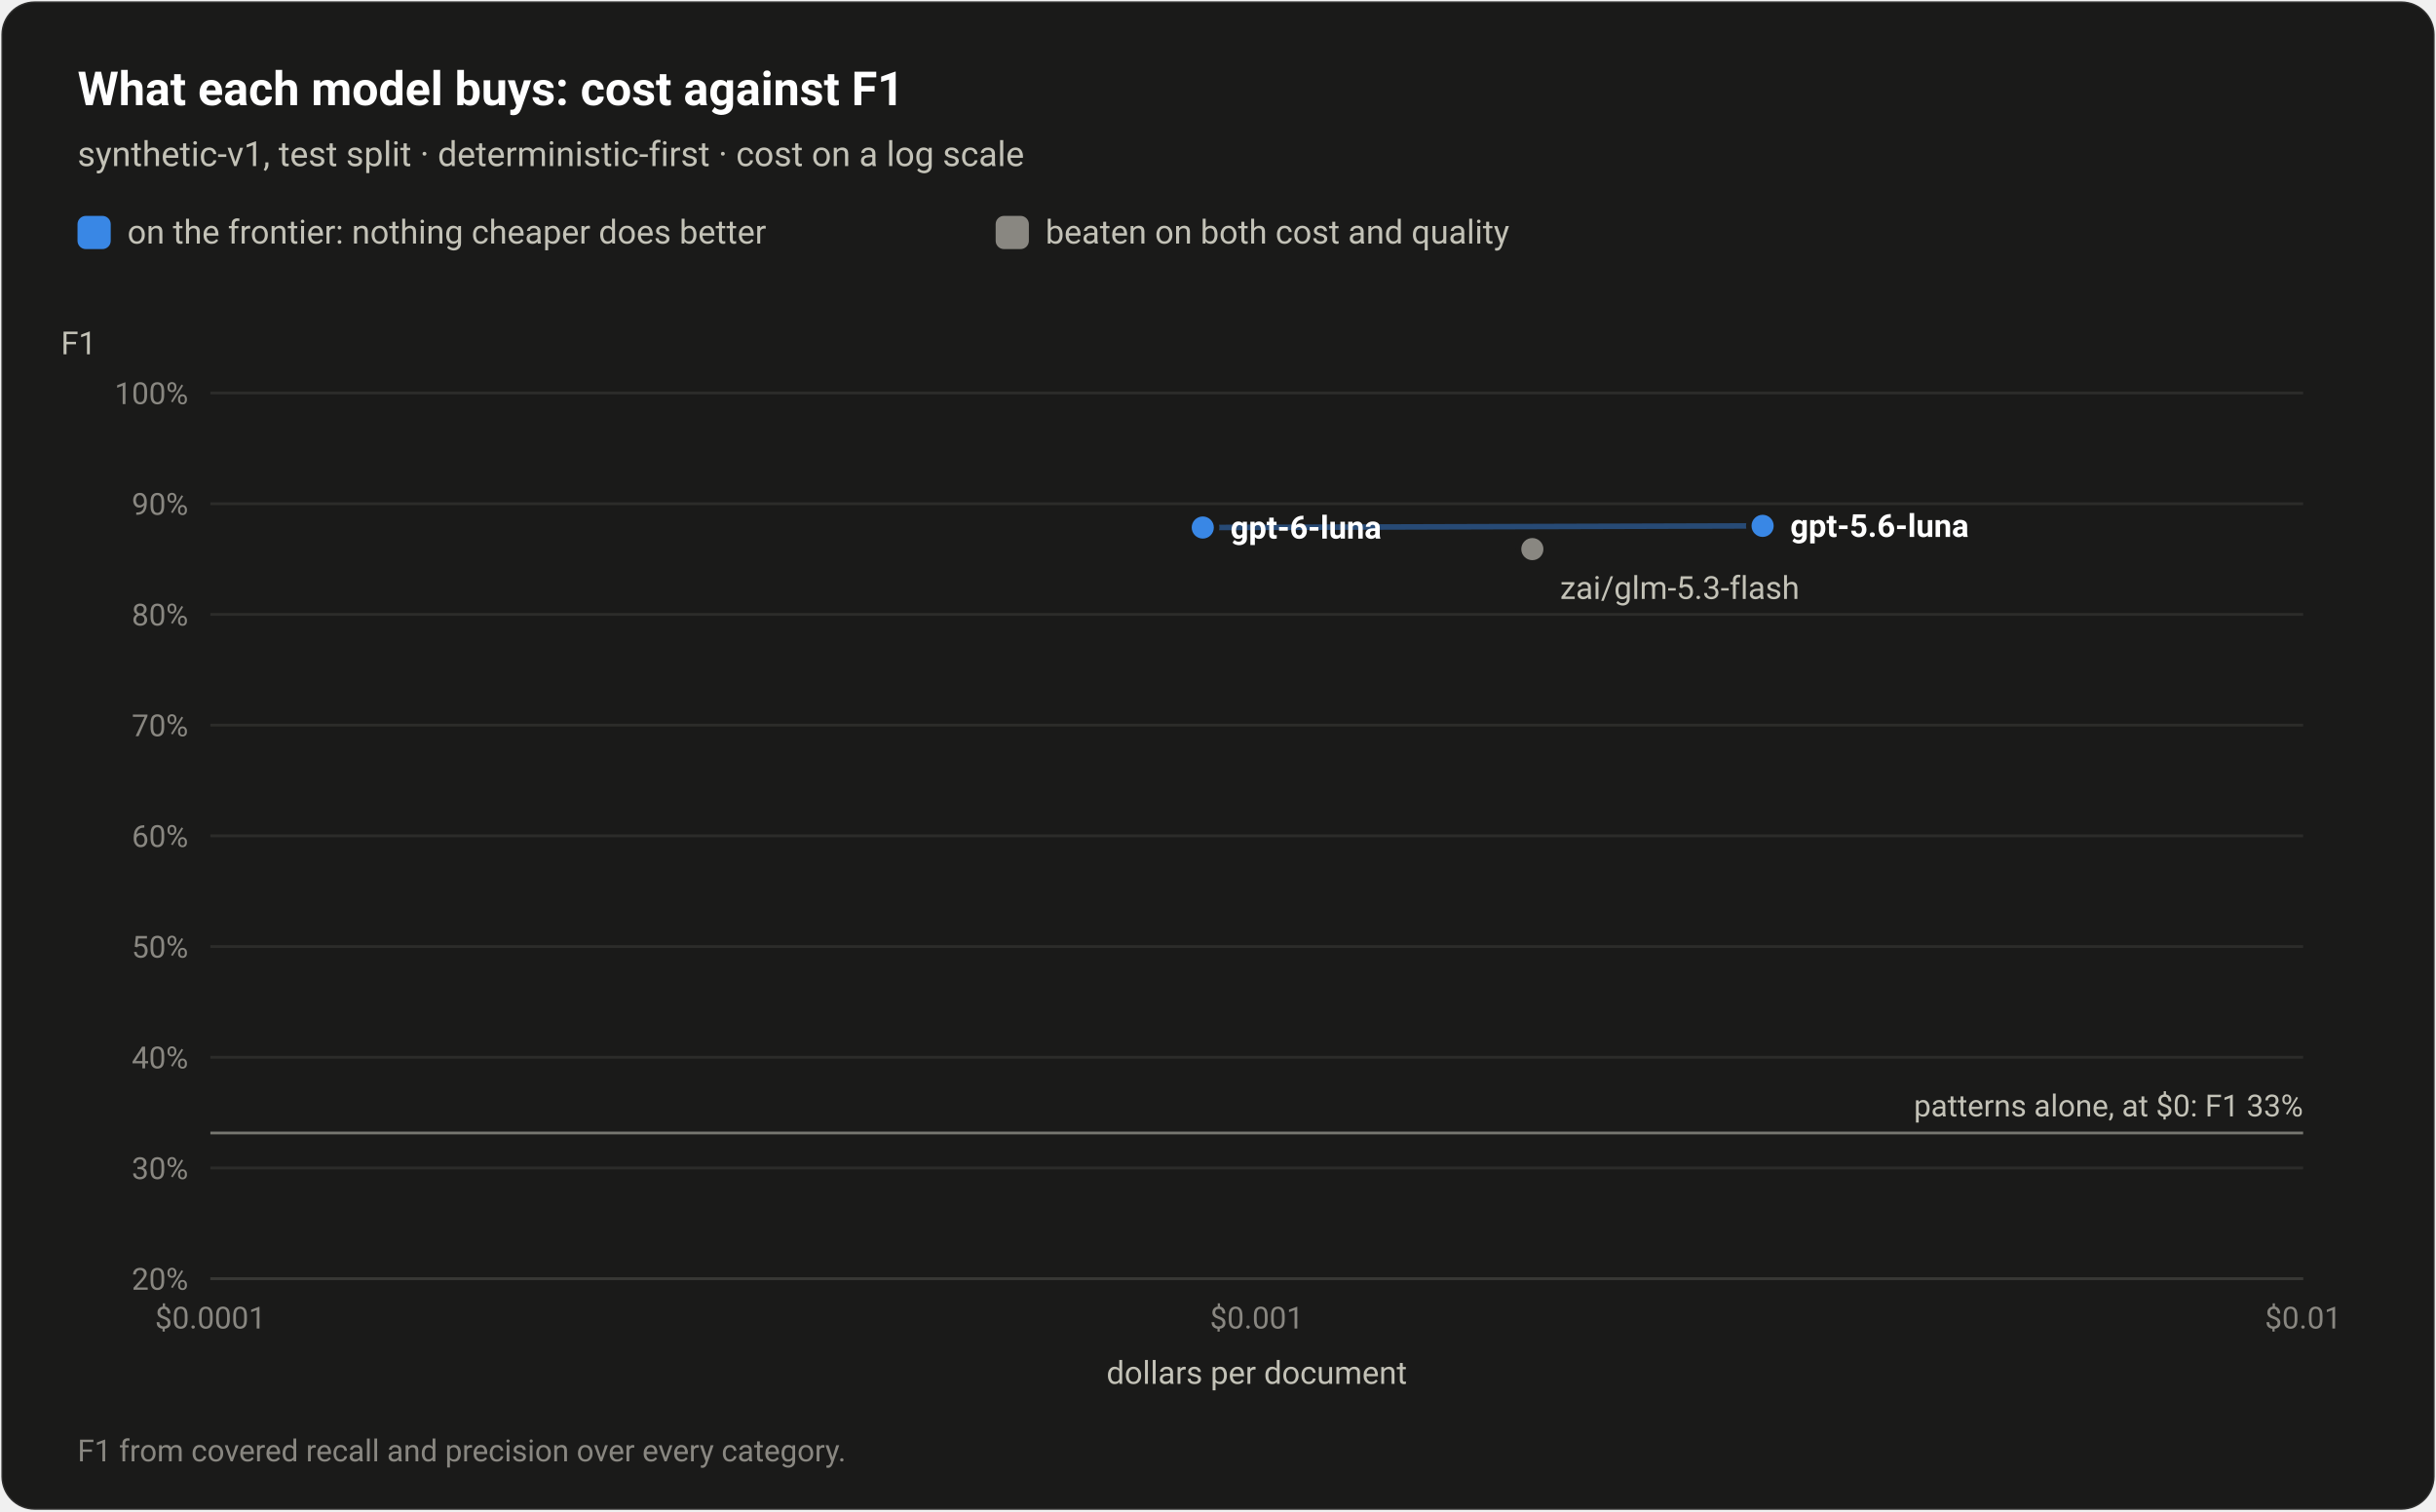
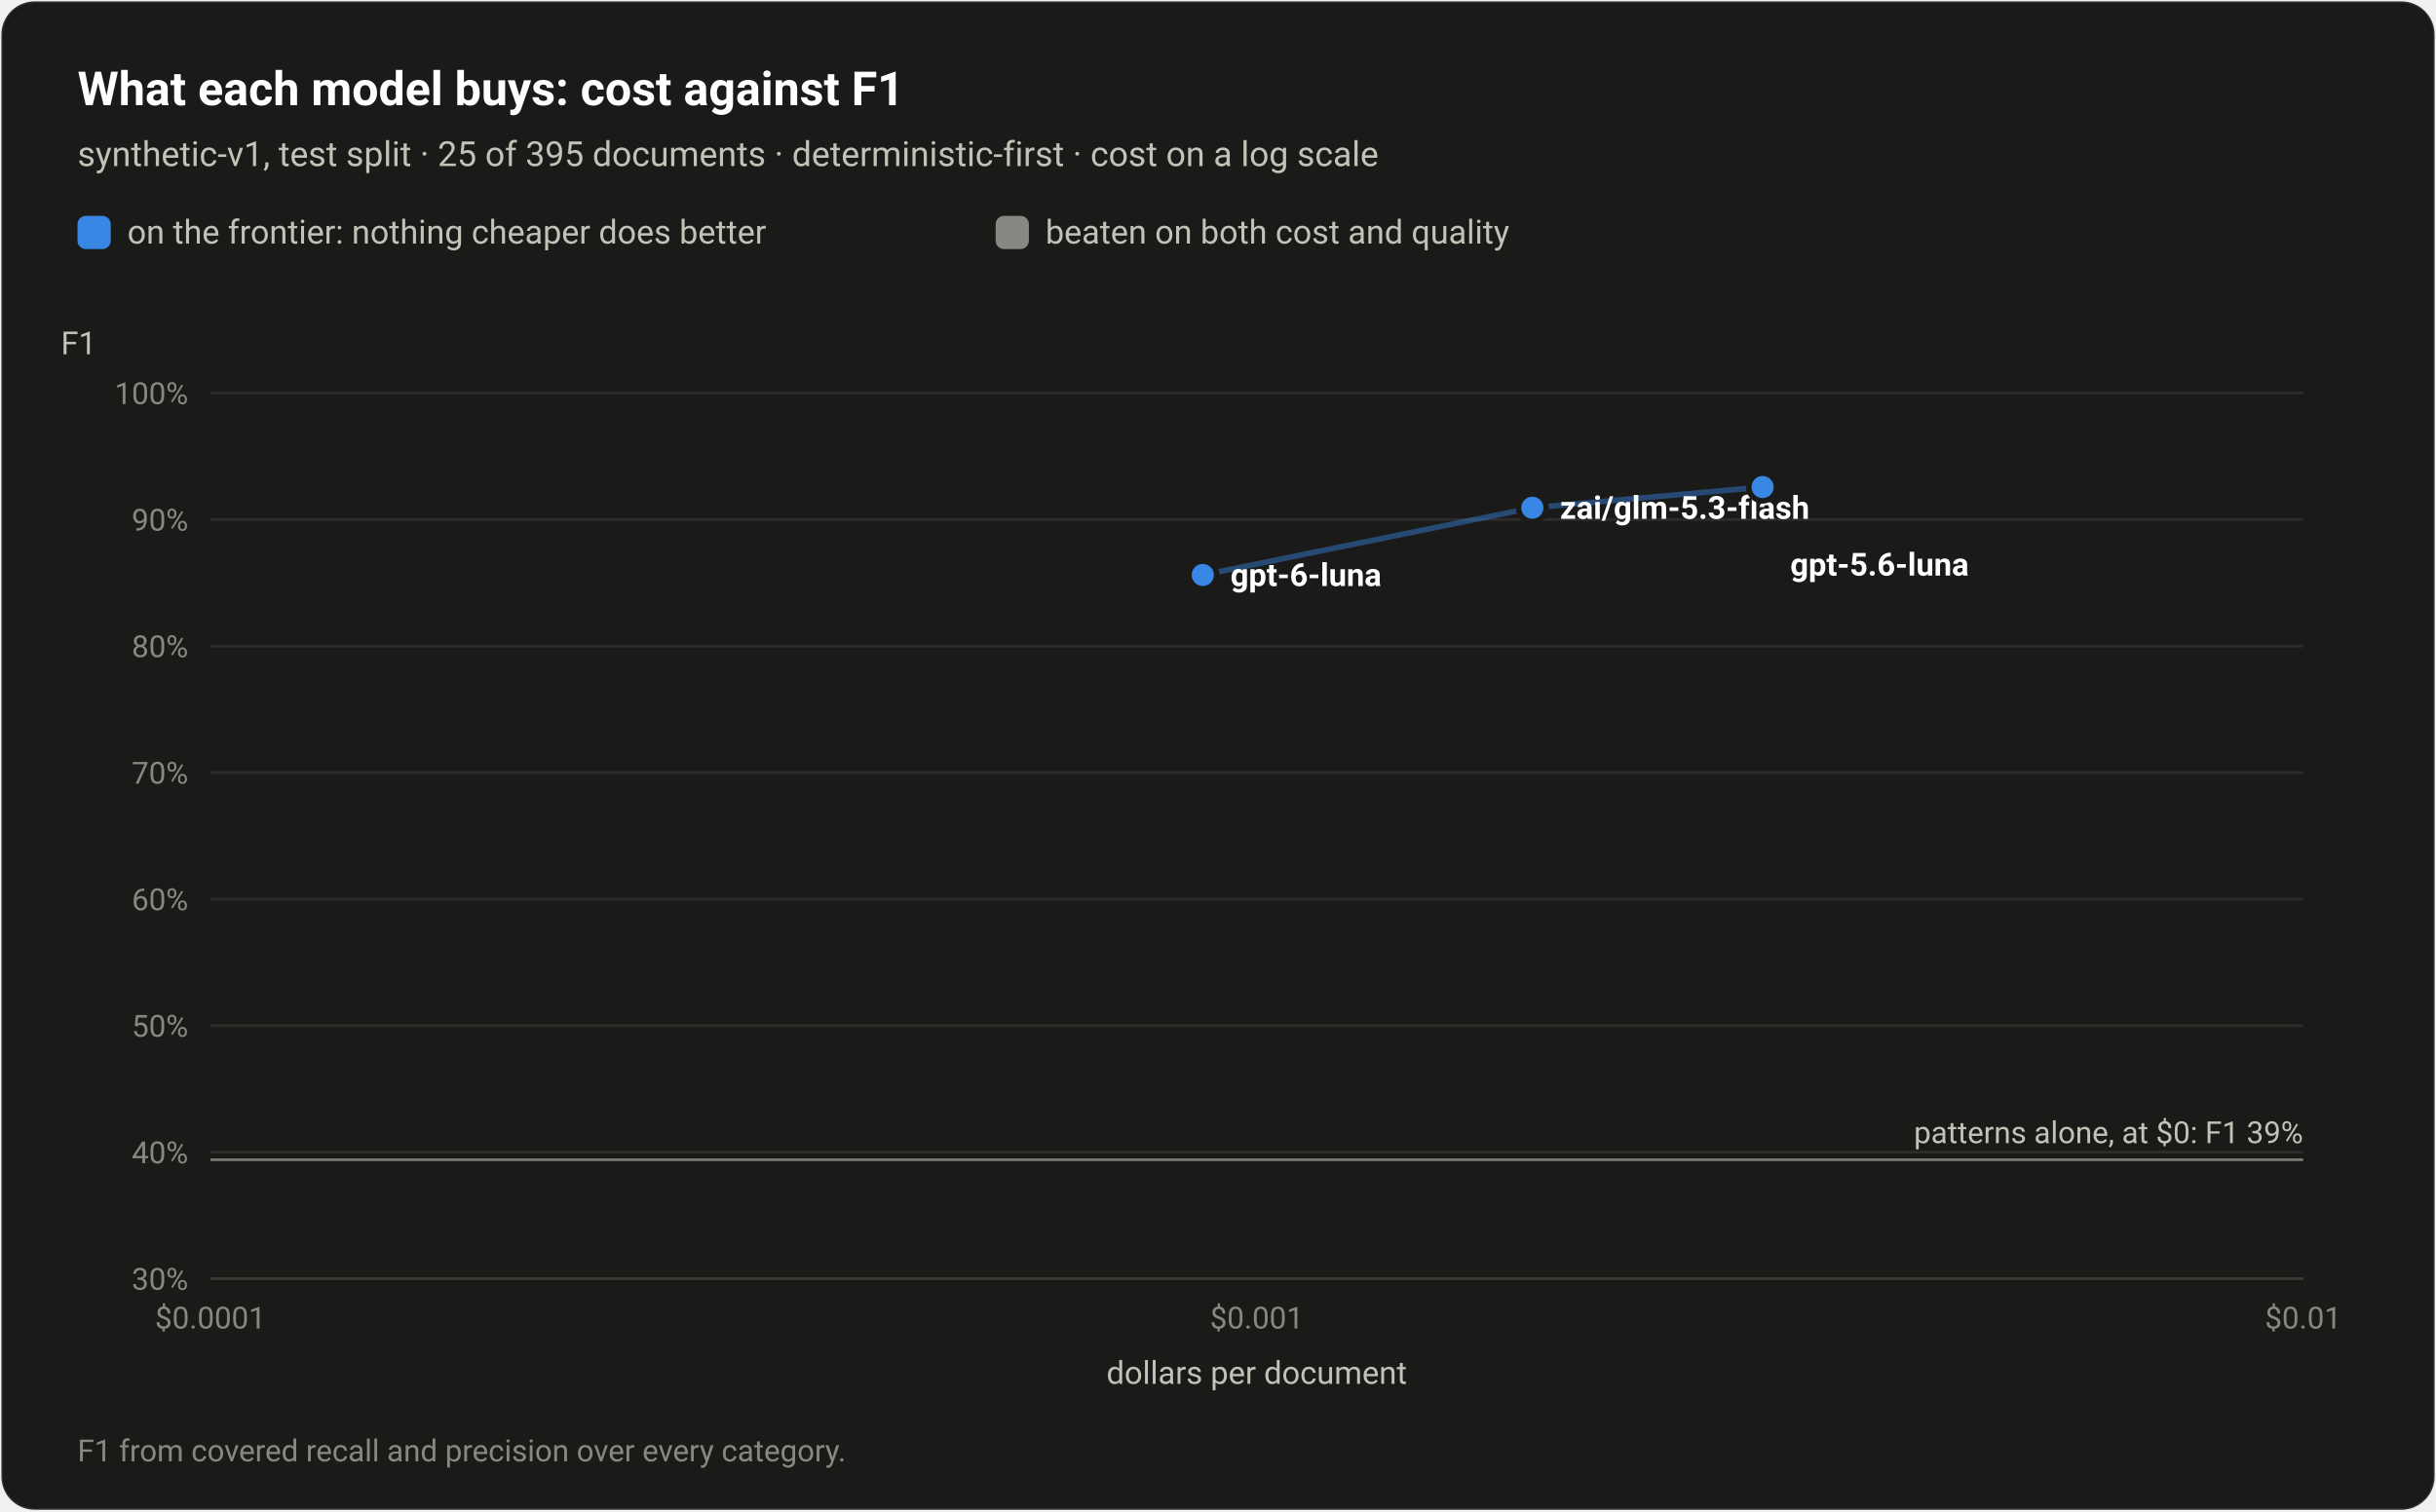
<svg xmlns="http://www.w3.org/2000/svg" width="880" height="546" viewBox="0 0 880 546" role="img" aria-labelledby="t d" font-family="system-ui, -apple-system, &quot;Segoe UI&quot;, Roboto, sans-serif">
  <rect x="0.5" y="0.5" width="879" height="545" rx="12" fill="#1a1a19" stroke="rgba(255,255,255,0.10)" />
  <text x="28" y="38" font-size="17" font-weight="600" fill="#ffffff">What each model buys: cost against F1</text>
-   <text x="28" y="60" font-size="12.5" fill="#c3c2b7">synthetic-v1, test split · deterministic-first · cost on a log scale</text>
+   <text x="28" y="60" font-size="12.5" fill="#c3c2b7">synthetic-v1, test split · 25 of 395 documents · deterministic-first · cost on a log scale</text>
  <rect x="28" y="78" width="12" height="12" rx="3" fill="#3987e5" />
  <text x="46" y="88" font-size="12" fill="#c3c2b7">on the frontier: nothing cheaper does better</text>
  <rect x="359.68" y="78" width="12" height="12" rx="3" fill="#898781" />
  <text x="377.68" y="88" font-size="12" fill="#c3c2b7">beaten on both cost and quality</text>
  <line x1="76" y1="462" x2="832" y2="462" stroke="#2c2c2a" />
-   <text x="68" y="466" font-size="11" fill="#898781" text-anchor="end">20%</text>
-   <line x1="76" y1="422" x2="832" y2="422" stroke="#2c2c2a" />
-   <text x="68" y="426" font-size="11" fill="#898781" text-anchor="end">30%</text>
-   <line x1="76" y1="382" x2="832" y2="382" stroke="#2c2c2a" />
-   <text x="68" y="386" font-size="11" fill="#898781" text-anchor="end">40%</text>
-   <line x1="76" y1="342" x2="832" y2="342" stroke="#2c2c2a" />
-   <text x="68" y="346" font-size="11" fill="#898781" text-anchor="end">50%</text>
-   <line x1="76" y1="302" x2="832" y2="302" stroke="#2c2c2a" />
-   <text x="68" y="306" font-size="11" fill="#898781" text-anchor="end">60%</text>
-   <line x1="76" y1="262" x2="832" y2="262" stroke="#2c2c2a" />
-   <text x="68" y="266" font-size="11" fill="#898781" text-anchor="end">70%</text>
-   <line x1="76" y1="222" x2="832" y2="222" stroke="#2c2c2a" />
-   <text x="68" y="226" font-size="11" fill="#898781" text-anchor="end">80%</text>
-   <line x1="76" y1="182" x2="832" y2="182" stroke="#2c2c2a" />
-   <text x="68" y="186" font-size="11" fill="#898781" text-anchor="end">90%</text>
+   <text x="68" y="466" font-size="11" fill="#898781" text-anchor="end">30%</text>
+   <line x1="76" y1="416.29" x2="832" y2="416.29" stroke="#2c2c2a" />
+   <text x="68" y="420.29" font-size="11" fill="#898781" text-anchor="end">40%</text>
+   <line x1="76" y1="370.57" x2="832" y2="370.57" stroke="#2c2c2a" />
+   <text x="68" y="374.57" font-size="11" fill="#898781" text-anchor="end">50%</text>
+   <line x1="76" y1="324.86" x2="832" y2="324.86" stroke="#2c2c2a" />
+   <text x="68" y="328.86" font-size="11" fill="#898781" text-anchor="end">60%</text>
+   <line x1="76" y1="279.14" x2="832" y2="279.14" stroke="#2c2c2a" />
+   <text x="68" y="283.14" font-size="11" fill="#898781" text-anchor="end">70%</text>
+   <line x1="76" y1="233.43" x2="832" y2="233.43" stroke="#2c2c2a" />
+   <text x="68" y="237.43" font-size="11" fill="#898781" text-anchor="end">80%</text>
+   <line x1="76" y1="187.71" x2="832" y2="187.71" stroke="#2c2c2a" />
+   <text x="68" y="191.71" font-size="11" fill="#898781" text-anchor="end">90%</text>
  <line x1="76" y1="142" x2="832" y2="142" stroke="#2c2c2a" />
  <text x="68" y="146" font-size="11" fill="#898781" text-anchor="end">100%</text>
  <text x="76" y="480" font-size="11" fill="#898781" text-anchor="middle">$0.0001</text>
  <text x="454" y="480" font-size="11" fill="#898781" text-anchor="middle">$0.001</text>
  <text x="832" y="480" font-size="11" fill="#898781" text-anchor="middle">$0.01</text>
  <line x1="76" y1="462" x2="832" y2="462" stroke="#383835" />
  <text x="454" y="500" font-size="11.5" fill="#c3c2b7" text-anchor="middle">dollars per document</text>
  <text x="22" y="128" font-size="11.5" fill="#c3c2b7">F1</text>
-   <line x1="76" y1="409.36" x2="832" y2="409.36" stroke="#c3c2b7" stroke-opacity="0.55" />
-   <text x="832" y="403.36" font-size="11" fill="#c3c2b7" text-anchor="end">patterns alone, at $0: F1 33%</text>
-   <polyline points="434.5,190.6 636.74,190" fill="none" stroke="#3987e5" stroke-width="2" stroke-linejoin="round" stroke-linecap="round" stroke-opacity="0.45" />
+   <line x1="76" y1="419.03" x2="832" y2="419.03" stroke="#c3c2b7" stroke-opacity="0.55" />
+   <text x="832" y="413.03" font-size="11" fill="#c3c2b7" text-anchor="end">patterns alone, at $0: F1 39%</text>
+   <polyline points="434.5,207.74 553.56,183.46 636.74,175.97" fill="none" stroke="#3987e5" stroke-width="2" stroke-linejoin="round" stroke-linecap="round" stroke-opacity="0.45" />
  <g>
-     <circle cx="434.5" cy="190.6" r="12" fill="transparent" />
-     <circle cx="434.5" cy="190.6" r="5" fill="#3987e5" stroke="#1a1a19" stroke-width="2" />
+     <circle cx="434.5" cy="207.74" r="12" fill="transparent" />
+     <circle cx="434.5" cy="207.74" r="5" fill="#3987e5" stroke="#1a1a19" stroke-width="2" />
  </g>
-   <text x="444.5" y="194.6" font-size="11.5" font-weight="600" fill="#ffffff">gpt-6-luna</text>
+   <text x="444.5" y="211.74" font-size="11.5" font-weight="600" fill="#ffffff">gpt-6-luna</text>
  <g>
-     <circle cx="553.56" cy="198.4" r="12" fill="transparent" />
-     <circle cx="553.56" cy="198.4" r="5" fill="#898781" stroke="#1a1a19" stroke-width="2" />
+     <circle cx="553.56" cy="183.46" r="12" fill="transparent" />
+     <circle cx="553.56" cy="183.46" r="5" fill="#3987e5" stroke="#1a1a19" stroke-width="2" />
  </g>
-   <text x="563.56" y="216.4" font-size="11.5" fill="#c3c2b7">zai/glm-5.3-flash</text>
+   <text x="563.56" y="187.46" font-size="11.5" font-weight="600" fill="#ffffff">zai/glm-5.3-flash</text>
  <g>
-     <circle cx="636.74" cy="190" r="12" fill="transparent" />
-     <circle cx="636.74" cy="190" r="5" fill="#3987e5" stroke="#1a1a19" stroke-width="2" />
+     <circle cx="636.74" cy="175.97" r="12" fill="transparent" />
+     <circle cx="636.74" cy="175.97" r="5" fill="#3987e5" stroke="#1a1a19" stroke-width="2" />
  </g>
-   <text x="646.74" y="194" font-size="11.5" font-weight="600" fill="#ffffff">gpt-5.6-luna</text>
+   <text x="646.74" y="207.97" font-size="11.5" font-weight="600" fill="#ffffff">gpt-5.6-luna</text>
  <text x="28" y="528" font-size="11" fill="#898781">F1 from covered recall and precision over every category.</text>
</svg>
